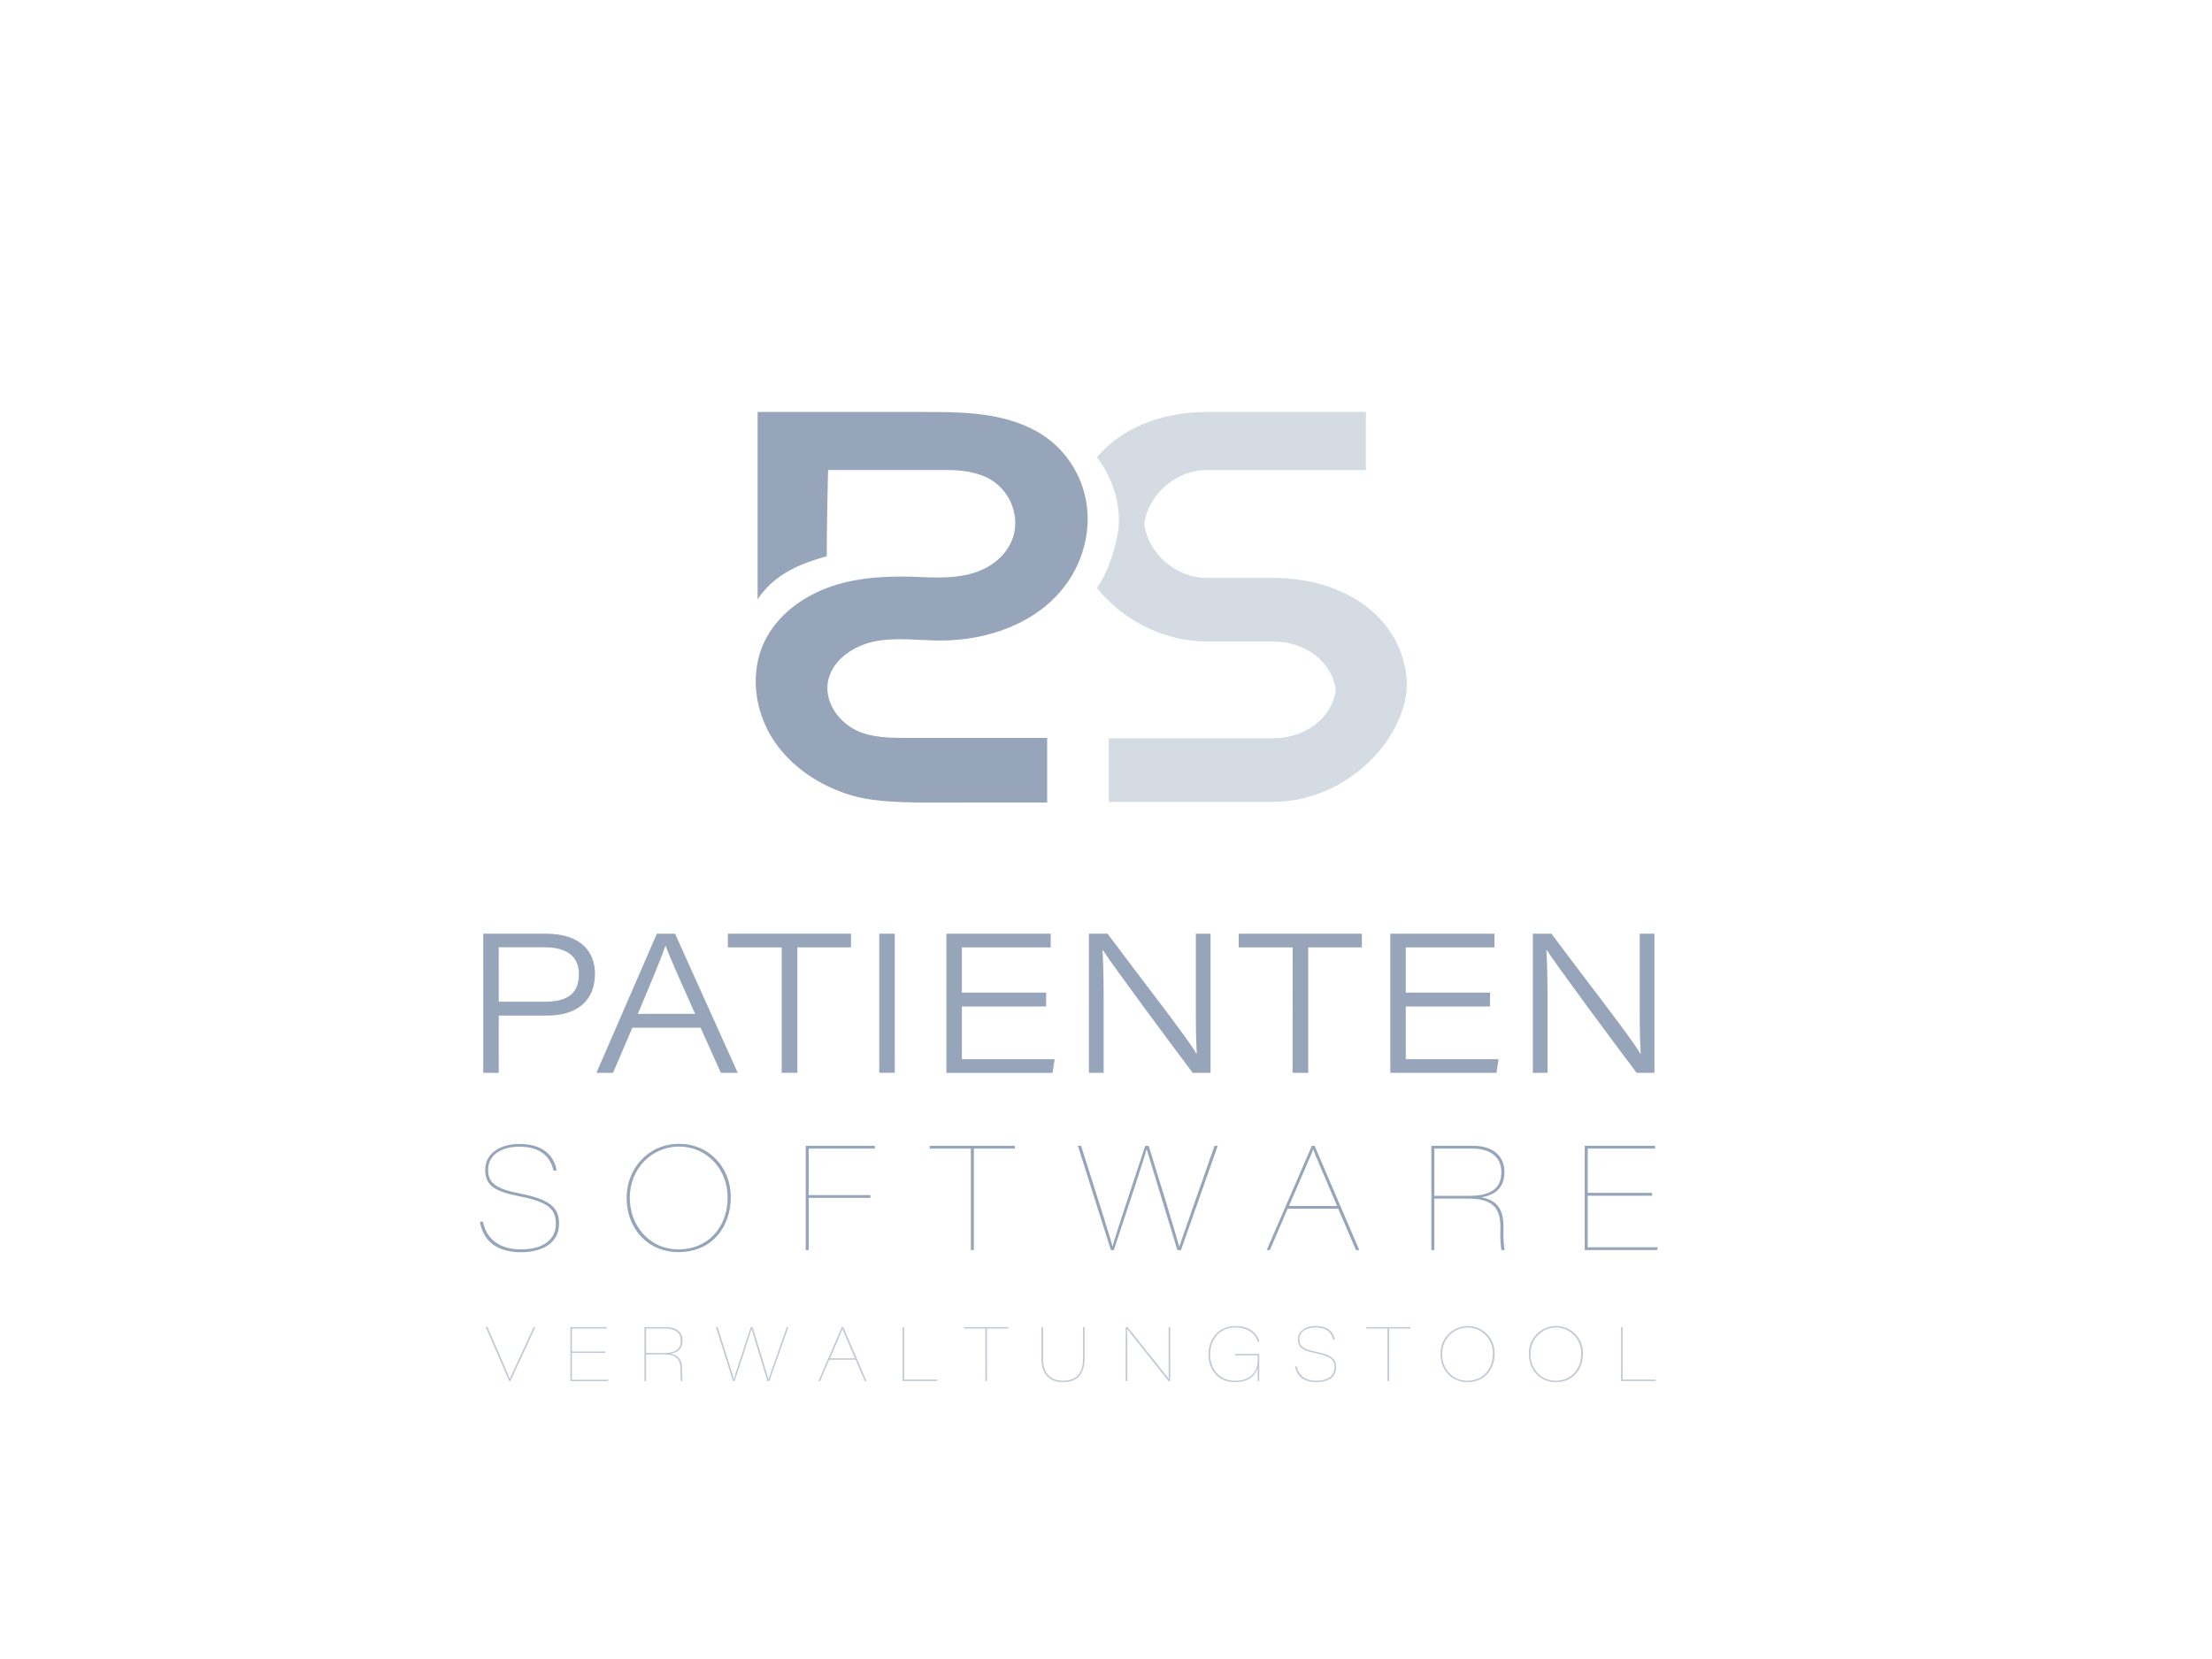
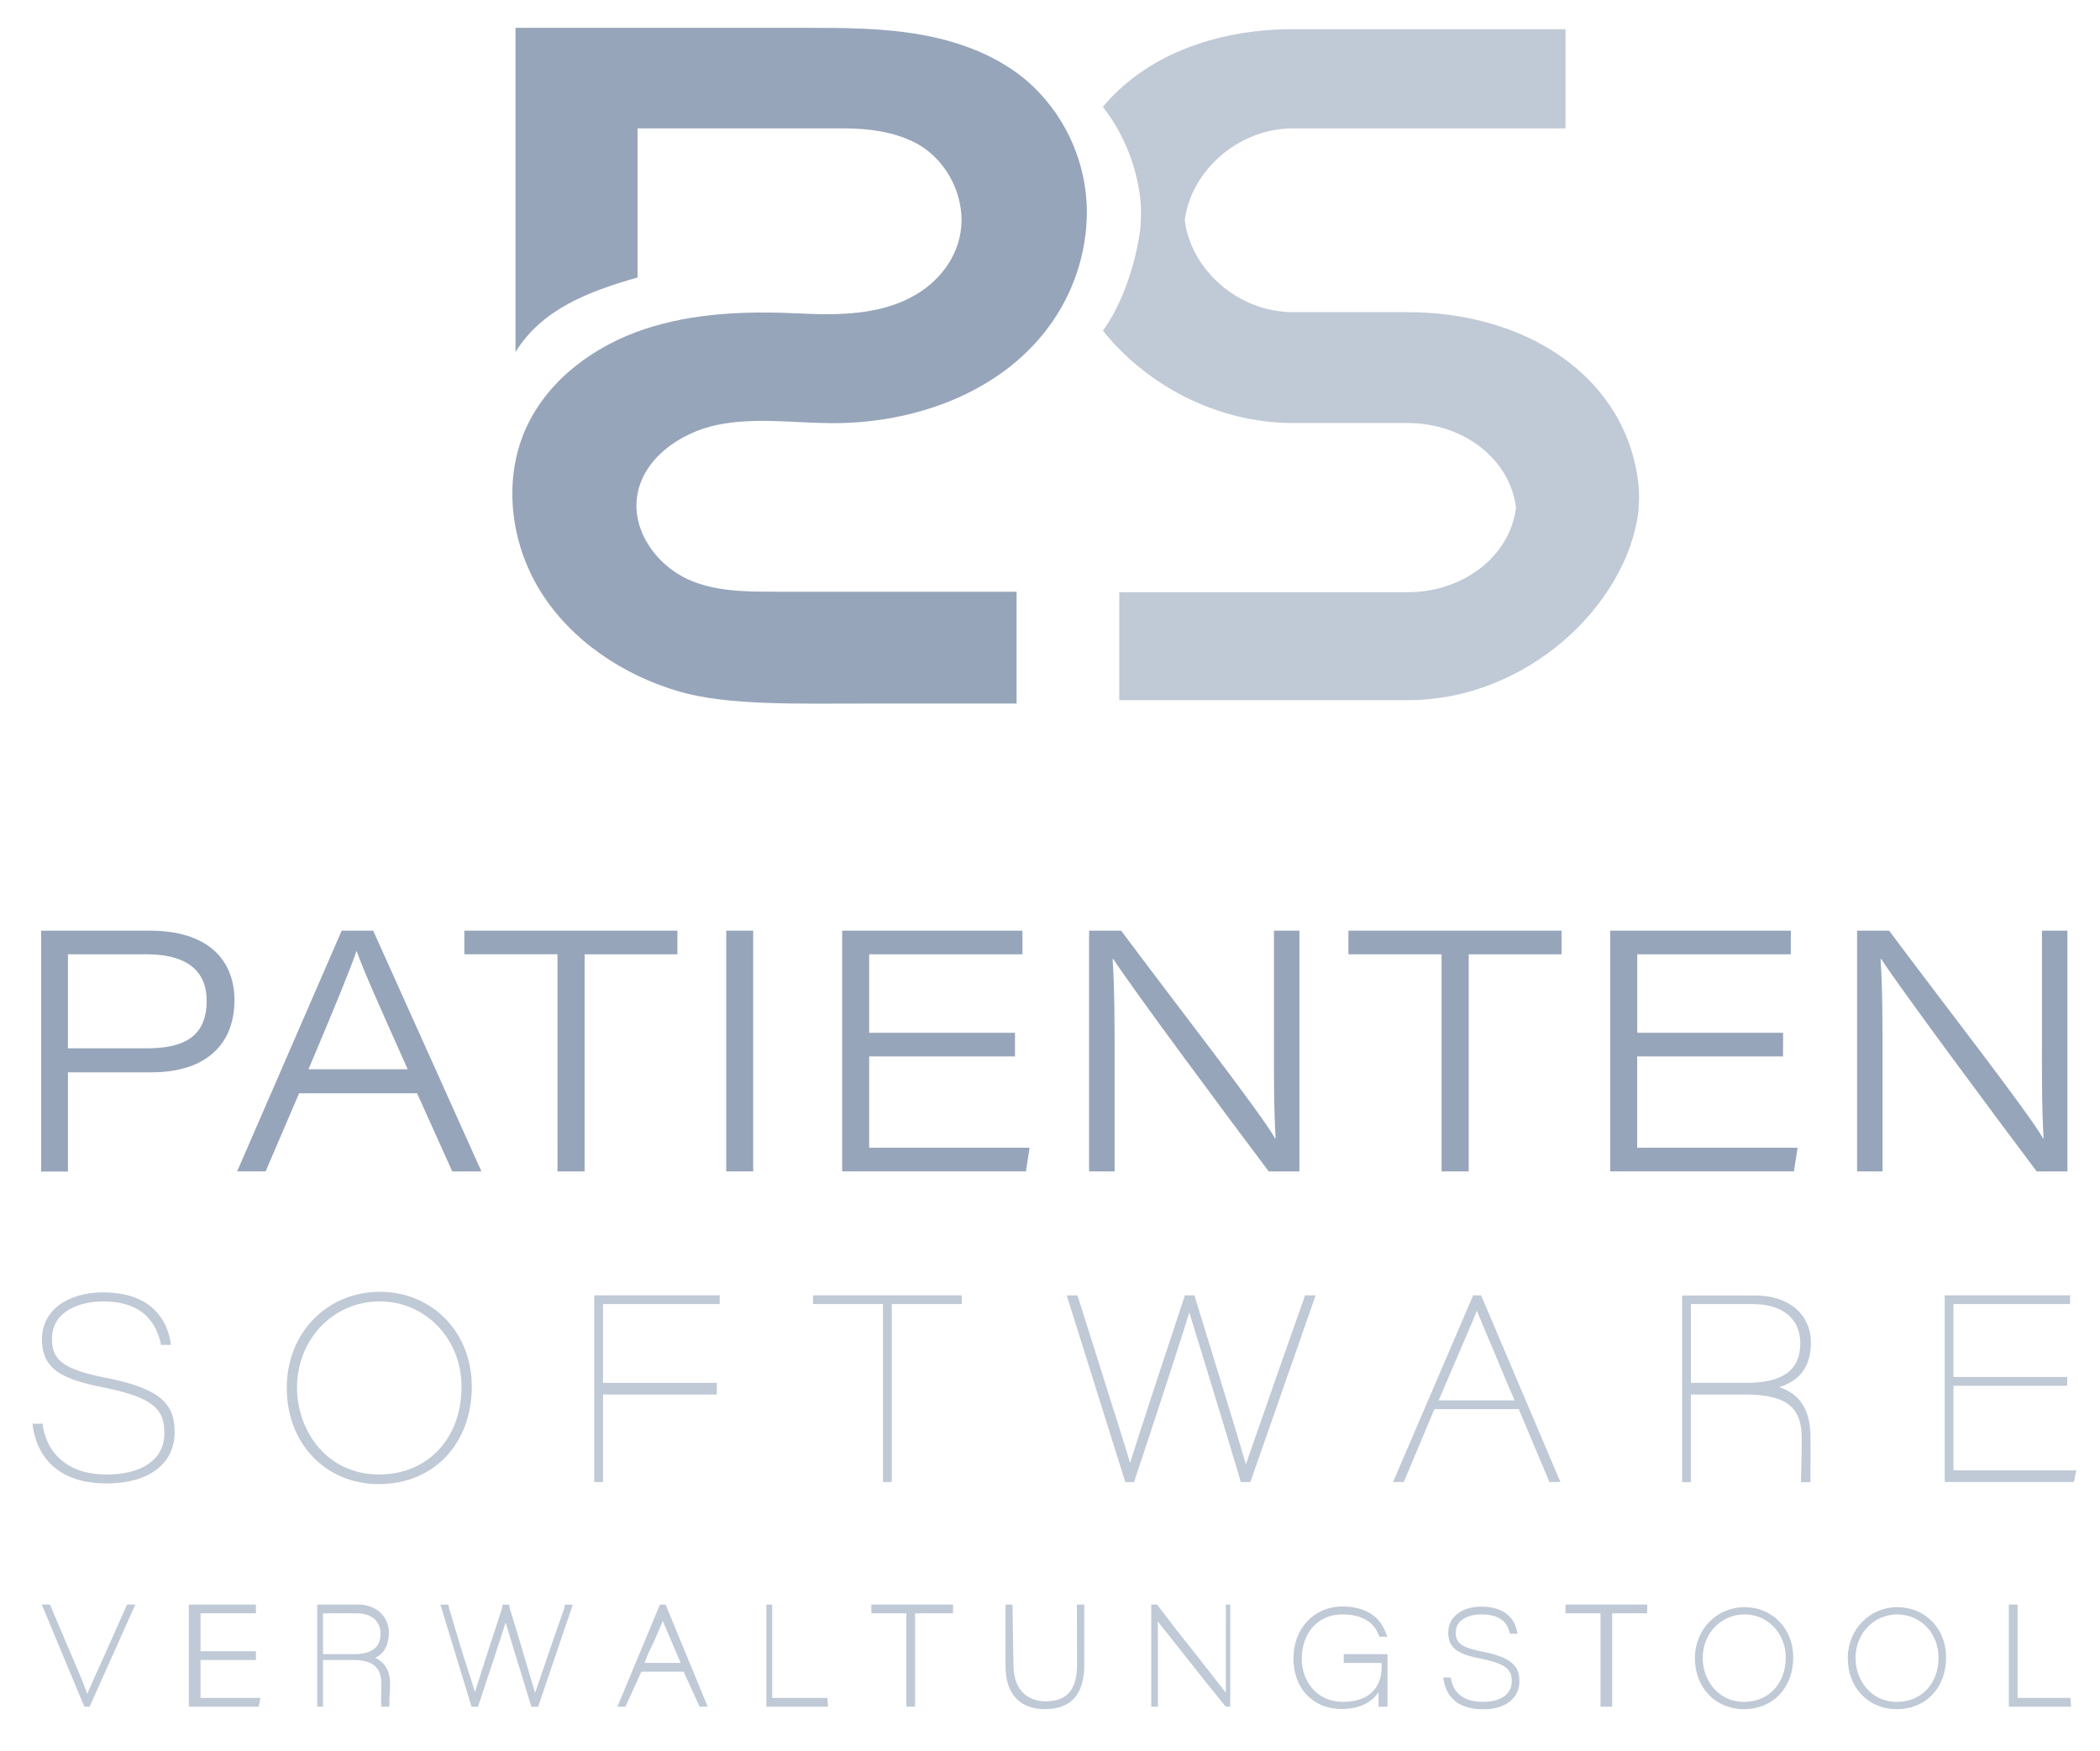
- <svg xmlns="http://www.w3.org/2000/svg" id="Ebene_1" data-name="Ebene 1" viewBox="0 0 800 600">
+ <svg xmlns="http://www.w3.org/2000/svg" id="Ebene_1" data-name="Ebene 1" viewBox="0 0 720 600">
  <defs>
-     <style>.cls-1{fill:#96a5ba;}.cls-2{fill:#c0c9d6;}.cls-3{fill:#d5dbe3;}</style>
+     <style>.cls-1{fill:#96a5ba;}.cls-2{fill:#c0c9d6;}</style>
  </defs>
-   <path class="cls-1" d="M174.77,337.69h22.69c12.68,0,17.72,6.57,17.72,14.49,0,9.82-6.58,15.12-17.3,15.12H180.38V388h-5.6Zm5.6,24.59h16.46c7.35,0,12.54-2.12,12.54-10,0-6.22-4.13-9.68-12.54-9.68H180.38Z" />
-   <path class="cls-1" d="M228.71,371.68l-7,16.32h-6l21.85-50.31h6.58L266.81,388h-6.09l-7.35-16.32Zm22.69-5c-6.51-14.56-9.52-21.34-10.65-24.66h-.07c-1.05,3.18-4.69,12.08-10,24.66Z" />
-   <path class="cls-1" d="M282.71,342.63H263.24v-4.95h44.54v4.95h-19.4V388h-5.67Z" />
-   <path class="cls-1" d="M323.61,337.69V388H318V337.69Z" />
-   <path class="cls-1" d="M378.35,364H347.88v19.08h33.55l-.77,4.95H342.28V337.69H380v4.95H347.88V359h30.47Z" />
-   <path class="cls-1" d="M393.83,388V337.69h6.72C411,351.75,430,376.06,432.7,381.08h.14c-.42-6.92-.35-14.49-.35-22.61V337.69h5.32V388h-6.44c-8.12-10.74-28.72-38.51-32.5-44.38h-.14c.42,6.5.42,13.64.42,22.54V388Z" />
-   <path class="cls-1" d="M467.52,342.63H448v-4.95h44.54v4.95h-19.4V388h-5.67Z" />
-   <path class="cls-1" d="M538.89,364H508.42v19.08H542L541.2,388H502.82V337.69H540.5v4.95H508.42V359h30.47Z" />
-   <path class="cls-1" d="M554.37,388V337.69h6.72c10.44,14.06,29.42,38.37,32.15,43.39h.14c-.42-6.92-.35-14.49-.35-22.61V337.69h5.32V388h-6.44c-8.12-10.74-28.71-38.51-32.5-44.38h-.14c.42,6.5.42,13.64.42,22.54V388Z" />
-   <path class="cls-1" d="M174.67,441.85c1.09,5.73,5.42,10,13.76,10,8.6,0,12.61-4,12.61-9.15s-2.29-7.89-13-10c-8.7-1.73-12.56-3.68-12.56-9.62s5.47-9.36,12.3-9.36c10.53,0,12.92,6.15,13.55,9.62H200.2c-1-4-3.65-8.62-12.46-8.62-5.63,0-11.2,2.47-11.2,8.31,0,4.57,2.24,6.84,11.78,8.68,11.62,2.26,13.86,5.73,13.86,10.88,0,7.15-6.31,10.3-13.71,10.3-8.29,0-13.6-3.63-14.9-11Z" />
-   <path class="cls-1" d="M264.3,432.92c0,11.15-7.09,19.93-18.92,19.93-11.1,0-18.76-8.57-18.76-19.61,0-10.57,7.77-19.56,19-19.56C256.33,413.67,264.3,422.14,264.3,432.92Zm-36.53.26c0,9.88,6.88,18.67,17.67,18.67,10.37,0,17.72-7.73,17.72-18.82,0-9.88-7.24-18.35-17.61-18.35C235.69,414.67,227.77,422.72,227.77,433.18Z" />
-   <path class="cls-1" d="M291.4,414.41h25v1H292.49v16.82h22.3v1h-22.3v18.88H291.4Z" />
-   <path class="cls-1" d="M351.12,415.41H336.27v-1h30.8v1H352.21v36.7h-1.09Z" />
-   <path class="cls-1" d="M401.77,452.11l-11.93-37.7H391c7,22.24,10.94,34.28,11.31,36.33h.05c.78-3,8.55-26.45,11.83-36.33h1.25c3,9.62,10.58,34.28,11,36.44h.05c1.3-3.79,9.49-27.23,12.77-36.44h1.15l-13.29,37.7h-1.3c-2.71-9.1-10.58-34.54-11.1-36.44h-.05c-.63,2.63-8.08,25.18-11.83,36.44Z" />
-   <path class="cls-1" d="M465.69,437.17l-6.41,14.93h-1.15l16.31-37.7h1l16.16,37.7h-1.2L484,437.17Zm17.88-1c-5.42-12.78-8-18.61-8.6-20.45h-.05c-.42,1.26-4.32,10.15-8.75,20.45Z" />
-   <path class="cls-1" d="M518.76,433.49v18.61h-1.09v-37.7H533c6.31,0,11.1,3.26,11.1,9.41,0,5-2.55,8.31-8.34,9.2,4.9.95,8,3.47,8,10.73v.47a45,45,0,0,0,.37,7.89H543a44.35,44.35,0,0,1-.36-7.89v-.47c0-6.36-2.34-10.25-11.57-10.25Zm0-1h12.56c7.4,0,11.67-2.37,11.67-8.57,0-5.52-4.06-8.52-10.47-8.52H518.76Z" />
-   <path class="cls-1" d="M597.47,432.44H574.23v18.66h25.33l-.26,1H573.13v-37.7h25.43v1H574.23v16h23.24Z" />
-   <path class="cls-2" d="M184.14,499.5l-8.46-19.55h.62l5.06,11.64c1.84,4.25,2.68,6.13,3,7.09h0c.38-.87,1.46-3.22,3.14-6.82l5.52-11.92h.62L184.6,499.5Z" />
-   <path class="cls-2" d="M218.9,489.3H206.84V499H220l-.14.52H206.28V479.95h13.19v.52H206.84v8.32H218.9Z" />
-   <path class="cls-2" d="M233.66,489.85v9.65h-.57V479.95h8c3.27,0,5.76,1.69,5.76,4.88,0,2.59-1.32,4.31-4.33,4.77,2.54.49,4.16,1.8,4.16,5.56v.25a23.34,23.34,0,0,0,.19,4.09h-.59a22.94,22.94,0,0,1-.19-4.09v-.25c0-3.3-1.22-5.32-6-5.32Zm0-.52h6.52c3.84,0,6.06-1.23,6.06-4.44,0-2.86-2.11-4.42-5.44-4.42h-7.14Z" />
-   <path class="cls-2" d="M265.1,499.5l-6.19-19.55h.62c3.62,11.53,5.68,17.78,5.87,18.84h0c.41-1.55,4.43-13.72,6.14-18.84h.65c1.54,5,5.49,17.78,5.73,18.9h0c.68-2,4.92-14.12,6.62-18.9h.59l-6.89,19.55h-.68c-1.41-4.72-5.49-17.92-5.76-18.9h0c-.32,1.36-4.19,13.06-6.14,18.9Z" />
-   <path class="cls-2" d="M299.92,491.76l-3.33,7.74H296l8.46-19.55H305l8.38,19.55h-.62l-3.33-7.74Zm9.27-.52c-2.81-6.63-4.16-9.65-4.46-10.61h0c-.22.65-2.24,5.26-4.54,10.61Z" />
-   <path class="cls-2" d="M326.44,479.95H327v19h12l-.14.52H326.44Z" />
-   <path class="cls-2" d="M356.36,480.47h-7.71v-.52h16v.52h-7.71v19h-.57Z" />
-   <path class="cls-2" d="M377.23,479.95v11.34c0,6.52,3.92,8.07,7.19,8.07,4.27,0,7.27-2,7.27-8.12V479.95h.57v11.18c0,6.41-3.14,8.75-7.84,8.75s-7.76-2.81-7.76-8.45V479.95Z" />
-   <path class="cls-2" d="M407.13,499.5V479.95h.68c3.89,4.88,13.46,16.85,14.92,18.73h0c-.11-1.28-.08-5.83-.08-9v-9.76h.57V499.5h-.59c-3.79-4.77-14.2-17.78-15-18.92h0c.11,2.56.08,5.73.08,9.11v9.82Z" />
-   <path class="cls-2" d="M455.41,499.5h-.51c-.08-.52-.05-3.52-.05-4.72-1.08,3.05-3.51,5.1-8.25,5.1-6.14,0-9.54-4.61-9.54-10,0-6,4-10.31,9.73-10.31,4.54,0,7.6,2,8.73,5.7h-.59c-1.14-3.49-4.22-5.18-8.19-5.18-5.46,0-9.08,4.17-9.08,9.79,0,5.07,3.27,9.49,9,9.49,4.92,0,8.22-2.48,8.22-7.83V490.2h-8.17v-.52h8.73Z" />
-   <path class="cls-2" d="M469,494.18c.57,3,2.81,5.18,7.14,5.18s6.54-2.1,6.54-4.74-1.19-4.09-6.76-5.21c-4.52-.9-6.52-1.91-6.52-5s2.84-4.85,6.38-4.85c5.46,0,6.71,3.19,7,5h-.57c-.51-2.07-1.89-4.47-6.46-4.47-2.92,0-5.81,1.28-5.81,4.31,0,2.37,1.16,3.54,6.11,4.5,6,1.17,7.19,3,7.19,5.64,0,3.71-3.27,5.34-7.11,5.34-4.3,0-7.06-1.88-7.73-5.7Z" />
-   <path class="cls-2" d="M501.8,480.47h-7.71v-.52h16v.52h-7.71v19h-.57Z" />
-   <path class="cls-2" d="M540.54,489.55c0,5.78-3.68,10.33-9.81,10.33-5.76,0-9.73-4.44-9.73-10.17a9.83,9.83,0,0,1,9.84-10.14A9.67,9.67,0,0,1,540.54,489.55Zm-19,.14c0,5.13,3.57,9.68,9.17,9.68,5.38,0,9.19-4,9.19-9.76a9.2,9.2,0,0,0-9.14-9.52A9.33,9.33,0,0,0,521.59,489.68Z" />
-   <path class="cls-2" d="M572.49,489.55c0,5.78-3.68,10.33-9.81,10.33-5.76,0-9.73-4.44-9.73-10.17a9.83,9.83,0,0,1,9.84-10.14A9.67,9.67,0,0,1,572.49,489.55Zm-19,.14c0,5.13,3.57,9.68,9.17,9.68,5.38,0,9.19-4,9.19-9.76a9.2,9.2,0,0,0-9.14-9.52A9.33,9.33,0,0,0,553.54,489.68Z" />
-   <path class="cls-2" d="M586.28,479.95h.57v19h12l-.14.52H586.28Z" />
-   <path class="cls-3" d="M508.67,244.71C506.21,222.47,485.5,209,460.4,209H436.51c-11.74,0-21.42-9.37-22.68-19.5,1.26-10.13,10.95-19.5,22.68-19.5H494V149H436.51c-16.45,0-31,5.82-39.79,16.38a38.67,38.67,0,0,1,7.82,19.5,24,24,0,0,1,.14,2.57c0,.92-.1,3-.13,3.43V191h0c-.8,6-3.52,15.72-7.85,21.62C405.45,223.57,420,232,436.51,232H460.4c11.74,0,21.42,7.37,22.68,17.5-1.26,10.13-10.95,17.5-22.68,17.5H401v23h59.4c25.1,0,45.81-20.21,48.27-39.66,0,0,.16-2.48.12-3.22A23.19,23.19,0,0,0,508.67,244.71Z" />
-   <path class="cls-1" d="M393.38,187.35q0-1.11-.09-2.22A36.53,36.53,0,0,0,381,160.27c-6.19-5.35-14.13-8.34-22.18-9.79S342.59,149,334.41,149H274v67.76c6-8.94,14.63-12.66,25-15.61,0-11,.48-31.17.48-31.17h42.92c5.23,0,10.66.68,15.28,3.1a18.57,18.57,0,0,1,9.51,16.17c0,6.53-3.93,12.2-9.54,15.53-7.21,4.28-16,4.32-24.4,3.93-10.87-.52-22-.16-32.29,3.27s-19.87,10.34-24.54,20.16c-5.2,11-3.59,24.49,2.85,34.77s17.24,17.4,28.88,20.81c10.21,3,25.15,2.51,38.91,2.53,16.8,0,31.66,0,31.66,0l0-23.37s-33.52,0-50.29,0c-6.13,0-12.47,0-18.09-2.44-6.71-2.93-11.92-10-11-17.28,1.05-8,8.93-13.52,16.81-15.15s16-.37,24.09-.35c17,0,34.81-6.27,45-19.89A40.57,40.57,0,0,0,393.38,187.35Z" />
+   <path class="cls-1" d="M14.1,319H51.32c20.79,0,29.06,10.78,29.06,23.76,0,16.11-10.8,24.8-28.38,24.8H23.29v34H14.1Zm9.19,40.33h27c12.06,0,20.56-3.48,20.56-16.34,0-10.2-6.78-15.88-20.56-15.88h-27Z" />
+   <path class="cls-1" d="M102.56,374.74,91.07,401.51H81.31L117.15,319h10.8l37.11,82.52h-10L143,374.74Zm37.22-8.23c-10.68-23.88-15.62-35-17.46-40.45h-.12c-1.72,5.22-7.7,19.82-16.43,40.45Z" />
+   <path class="cls-1" d="M191.13,327.1H159.2V319h73.06v8.11H200.44v74.41h-9.3Z" />
+   <path class="cls-1" d="M258.23,319v82.52H249V319Z" />
+   <path class="cls-1" d="M348,362.11H298V393.4h55l-1.26,8.11h-63V319h61.8v8.11H298V354h50Z" />
+   <path class="cls-1" d="M373.4,401.51V319h11c17.12,23.07,48.25,62.94,52.73,71.17h.23c-.69-11.36-.57-23.76-.57-37.09V319h8.73v82.52H435c-13.33-17.62-47.1-63.17-53.3-72.79h-.23c.69,10.66.69,22.37.69,37v35.81Z" />
+   <path class="cls-1" d="M494.26,327.1H462.32V319h73.06v8.11H503.56v74.41h-9.3Z" />
+   <path class="cls-1" d="M611.32,362.11h-50V393.4h55l-1.26,8.11h-63V319H614v8.11H561.35V354h50Z" />
+   <path class="cls-1" d="M636.71,401.51V319h11c17.12,23.07,48.25,62.94,52.73,71.17h.23c-.69-11.36-.57-23.76-.57-37.09V319h8.73v82.52H698.29C685,383.9,651.19,338.35,645,328.73h-.23c.69,10.66.69,22.37.69,37v35.81Z" />
+   <path class="cls-2" d="M36.47,472.31c-15.86-3.06-18.65-6.77-18.65-13.42,0-9.45,9.46-12.8,17.56-12.8,11,0,17.38,4.81,19.63,13.91l.15,1h3.42l-.17-1.35C57.3,453.5,52.83,443,35.38,443c-12.56,0-21,6.4-21,16.07,0,10.44,7.16,13.73,21.26,16.54,17.61,3.54,20.71,7.85,20.71,15.64,0,8.88-7.43,14.17-19.87,14.17-12.1,0-19.82-6.1-21.76-16.24L14.6,488H11.15l.17,1.48c2.17,12.23,10.9,19,25.25,19s23.3-6.66,23.3-17.59C59.87,481.91,56,476.12,36.47,472.31Z" />
+   <path class="cls-2" d="M130.25,442.8c-18.2,0-31.93,14.14-31.93,32.9,0,19.11,13.29,33,31.59,33,18.75,0,31.85-13.78,31.85-33.5C161.76,456.72,148.22,442.8,130.25,442.8Zm-.08,3.28c15.74,0,28.07,12.86,28.07,29.28,0,17.69-11.61,30.05-28.24,30.05-18.29,0-28.16-15.35-28.16-29.79C101.84,459.06,114.28,446.08,130.17,446.08Z" />
+   <polygon class="cls-2" points="203.75 508 206.75 508 206.75 478 245.75 478 245.75 474 206.75 474 206.75 447 246.75 447 246.75 444 203.75 444 203.75 508" />
+   <polygon class="cls-2" points="278.75 447 302.75 447 302.75 508 305.75 508 305.75 447 329.75 447 329.75 444 278.75 444 278.75 447" />
+   <path class="cls-2" d="M447.28,444.55c-4.88,13.67-16.44,46.77-20.12,57.39-2.86-10-13.65-45-17.47-57.36l-.18-.58h-3.25l-.19.57c-4.82,14.51-15.44,46.58-18.61,56.91-1.23-4.34-4-12.94-8.12-26.05q-4-12.66-9.74-30.84l-.18-.58h-3.69l20.09,64h3.07l.19-.82c5.56-16.68,15.75-47.62,18.68-57.36,1.19,3.93,3.54,11.55,6.16,20.1,4.17,13.61,8.9,29.26,11.28,37.26l.17.81h3.33l22.38-64h-3.62Z" />
+   <path class="cls-2" d="M505.08,444l-27.46,64h3.67l10.51-25h28.92l10.51,25H535l-27.2-64Zm-11.81,36c2.17-5,4.24-10,6.11-14.28,3.23-7.46,5.78-13.42,7-16.44,1,2.65,3,7.27,6.08,14.54,1.87,4.36,4.14,10.19,6.86,16.19Z" />
+   <path class="cls-2" d="M620.75,493.73V493c0-9.66-3.43-15.08-10.74-17.53,7.21-2.16,10.87-7.35,10.87-15.16,0-9.87-7.6-16.26-19.15-16.26h-25v64h3V478h18.82c15.07,0,19.18,5.35,19.18,15v.78c0,6.07-.28,14.27-.28,14.27h3.28Zm-41-46.73h21.13c10.4,0,16.36,5.1,16.36,13.46,0,9-5.82,13.54-18.33,13.54H579.75Z" />
+   <polygon class="cls-2" points="669.75 504 669.75 475 708.75 475 708.75 472 669.75 472 669.75 447 709.75 447 709.75 444 666.75 444 666.75 508 711.04 508 711.89 504 669.75 504" />
+   <path class="cls-2" d="M34.3,570.77c-2.09,4.48-3.52,7.95-4.38,9.85-.5-1.19-1.21-3.39-2.23-5.75L17.13,550H14.32l14.59,35h1.82L46.4,550H43.57Z" />
+   <polygon class="cls-2" points="68.75 569 87.75 569 87.75 566 68.75 566 68.75 553 87.75 553 87.75 550 64.75 550 64.75 585 88.67 585 89.31 582 68.75 582 68.75 569" />
+   <path class="cls-2" d="M133.75,577.69v-.4c0-4.68-1.93-7.58-5.16-9.07,3.27-1.33,4.75-4.77,4.75-8.64,0-5.36-4.26-9.58-10.5-9.58H108.75v35h2V569H121.2c7.52,0,9.55,3.41,9.55,8.29v.4c0,3.17-.26,5.16.06,6.76l-.13.55h2.71l.19-.92C133.32,583.11,133.75,580,133.75,577.69Zm-23-24.69h11.64c5.14,0,8.1,2.89,8.1,7,0,4.47-2.81,7-9.11,7H110.75Z" />
+   <path class="cls-2" d="M193.46,551.3c-2.38,6.65-7.79,22.52-10,29-1.61-5.48-5.59-19-8.72-29.13l-.18-1.15h-2.26l-.19,1.32c-2.33,7-7.27,22.3-9.27,28.65-.75-2.51-2-6.4-3.87-12.14-1.39-4.37-3.07-10.34-5-16.59l-.18-1.24H151l10.67,35h2.17l.19-.45c2.17-6.52,7.32-22,9.32-28.4.65,2.15,1.66,5.44,2.81,9.19,2.12,6.92,4.63,15,5.87,19.17l.17.49h2.3l11.89-35h-2.71Z" />
+   <path class="cls-2" d="M226.27,550l-14.59,35h2.76l5.46-12h14.49l5.46,12h2.8L228.2,550ZM221,570c1-3,2-4.73,3-6.82,1.43-3.29,2.55-5.88,3.25-7.55.59,1.44,1.5,3.55,2.81,6.62.91,2.13,2,4.74,3.31,7.74Z" />
+   <polygon class="cls-2" points="264.75 550 262.75 550 262.75 585 283.89 585 283.67 582 264.75 582 264.75 550" />
+   <polygon class="cls-2" points="298.75 553 310.75 553 310.75 585 313.75 585 313.75 553 326.75 553 326.75 550 298.75 550 298.75 553" />
+   <path class="cls-2" d="M369.28,570.46c0,8.53-3.23,12.7-10.81,12.7-4.1,0-11-1.9-11-12.71L347.14,550h-2.39v21.16c0,9.33,4.82,14.69,13.43,14.69,9.08,0,13.57-5.11,13.57-15.18V550h-2.54Z" />
+   <path class="cls-2" d="M420.3,580.24c-3.35-4.24-10.87-14-17-21.62L396.72,550h-2v35H397V565.39c0-3.45,0-6.69-.06-9.63,3,3.79,9.5,12,15.42,19.45,3.06,3.84,5.86,7.25,7.7,9.57l.25.21h1.48V550h-1.48S420.25,577.7,420.3,580.24Z" />
+   <path class="cls-2" d="M460.17,553.38c6.5,0,11,2.38,12.66,7.49l.18.13h2.68l-.33-.63c-2-6.4-7.34-9.71-15.11-9.71-9.73,0-16.79,7.56-16.79,17.84s6.78,17.29,16.48,17.29c5.9,0,10.16-2,12.7-5.77,0,2.16,0,5,0,5h3.07V567h-15v3h13v1.34c0,7.75-5,12-13.21,12-9.55,0-14.18-7.64-14.18-14.74C446.36,559.64,451.88,553.38,460.17,553.38Z" />
+   <path class="cls-2" d="M508.48,566.19c-8-1.54-9.36-3.28-9.36-6.57,0-4.61,4.69-6.25,8.72-6.25,7.3,0,9.09,3.47,9.8,6.36l.15.27h2.55l-.17-.61c-.6-3.31-3-8.68-12.34-8.68-6.75,0-11.29,3.62-11.29,8.87,0,5.69,3.82,7.53,11.35,9,8.87,1.78,10.43,3.94,10.43,7.76,0,4.36-3.71,7-9.91,7s-9.94-2.7-10.9-7.75l-.13-.59h-2.59l.17.89c1.16,6.56,5.83,10,13.49,10s12.48-3.69,12.48-9.6C520.94,571.56,518.86,568.21,508.48,566.19Z" />
+   <path class="cls-2" d="M598.11,550.89c-9.51,0-17,7.67-17,17.46,0,10.14,7.06,17.5,16.79,17.5,10,0,16.92-7.31,16.92-17.77C614.85,558.28,607.66,550.89,598.11,550.89ZM598,583.35c-9.23,0-14.21-7.76-14.21-15.06,0-8.37,6.28-14.92,14.3-14.92s14.17,6.5,14.17,14.79C612.24,577.11,606.37,583.35,598,583.35Z" />
+   <path class="cls-2" d="M650.52,550.89c-9.51,0-17,7.67-17,17.46,0,10.14,7.06,17.5,16.79,17.5,10,0,16.92-7.31,16.92-17.77C667.26,558.28,660.07,550.89,650.52,550.89Zm-.13,32.47c-9.23,0-14.21-7.76-14.21-15.06,0-8.37,6.28-14.92,14.3-14.92s14.17,6.5,14.17,14.79C664.65,577.11,658.78,583.35,650.39,583.35Z" />
+   <polygon class="cls-2" points="691.75 582 691.75 550 688.75 550 688.75 585 710.08 585 709.85 582 691.75 582" />
+   <path class="cls-2" d="M561.75,166c-4-36.46-38-59-79.17-59H443.4c-19.25,0-35.14-14.89-37.2-31.5,2.07-16.61,18-31.5,37.2-31.5h93.35V10H443.4c-27,0-50.88,9.3-65.27,26.63A63,63,0,0,1,391,68.48a37.91,37.91,0,0,1,.22,4.16c0,1.5-.17,4.7-.21,5.41V78h0c-1.32,11-5.77,25.66-12.87,35.34C392.46,131.29,416.38,145,443.4,145h39.18c19.25,0,35.14,12.39,37.2,29-2.07,16.61-18,29-37.2,29H383.75v37h98.83c41.17,0,75.14-32.76,79.17-64.67,0,0,.27-4.1.2-5.32A38.93,38.93,0,0,0,561.75,166Z" />
+   <path class="cls-1" d="M372.65,72.4q0-1.82-.15-3.64A59.91,59.91,0,0,0,352.43,28C342.28,19.21,329.25,14.31,316,11.93s-26.7-2.39-40.12-2.39H176.75V120.68c9-14.66,24.9-20.73,41.83-25.57,0-18.11,0-51.11,0-51.11H289c8.57,0,17.48,1.08,25.07,5.07,9.48,5,15.65,15.8,15.6,26.5S323.21,95.57,314,101c-11.82,7-26.29,7.09-40,6.44-17.82-.85-36-.27-53,5.37s-32.6,17-40.25,33.07c-8.54,18-5.89,40.17,4.68,57s28.27,28.55,47.37,34.14c16.75,4.9,41.25,4.12,63.82,4.14,27.56,0,51.93,0,51.93,0l0-38.34s-55,0-82.48,0c-10.06,0-20.46,0-29.68-4-11-4.81-19.56-16.44-18-28.35,1.73-13.09,14.64-22.17,27.57-24.84s26.31-.61,39.51-.58c27.9.06,57.09-10.28,73.79-32.63A66.55,66.55,0,0,0,372.65,72.4Z" />
+   <polygon class="cls-2" points="536.75 553 548.75 553 548.75 585 552.75 585 552.75 553 564.75 553 564.75 550 536.75 550 536.75 553" />
</svg>
